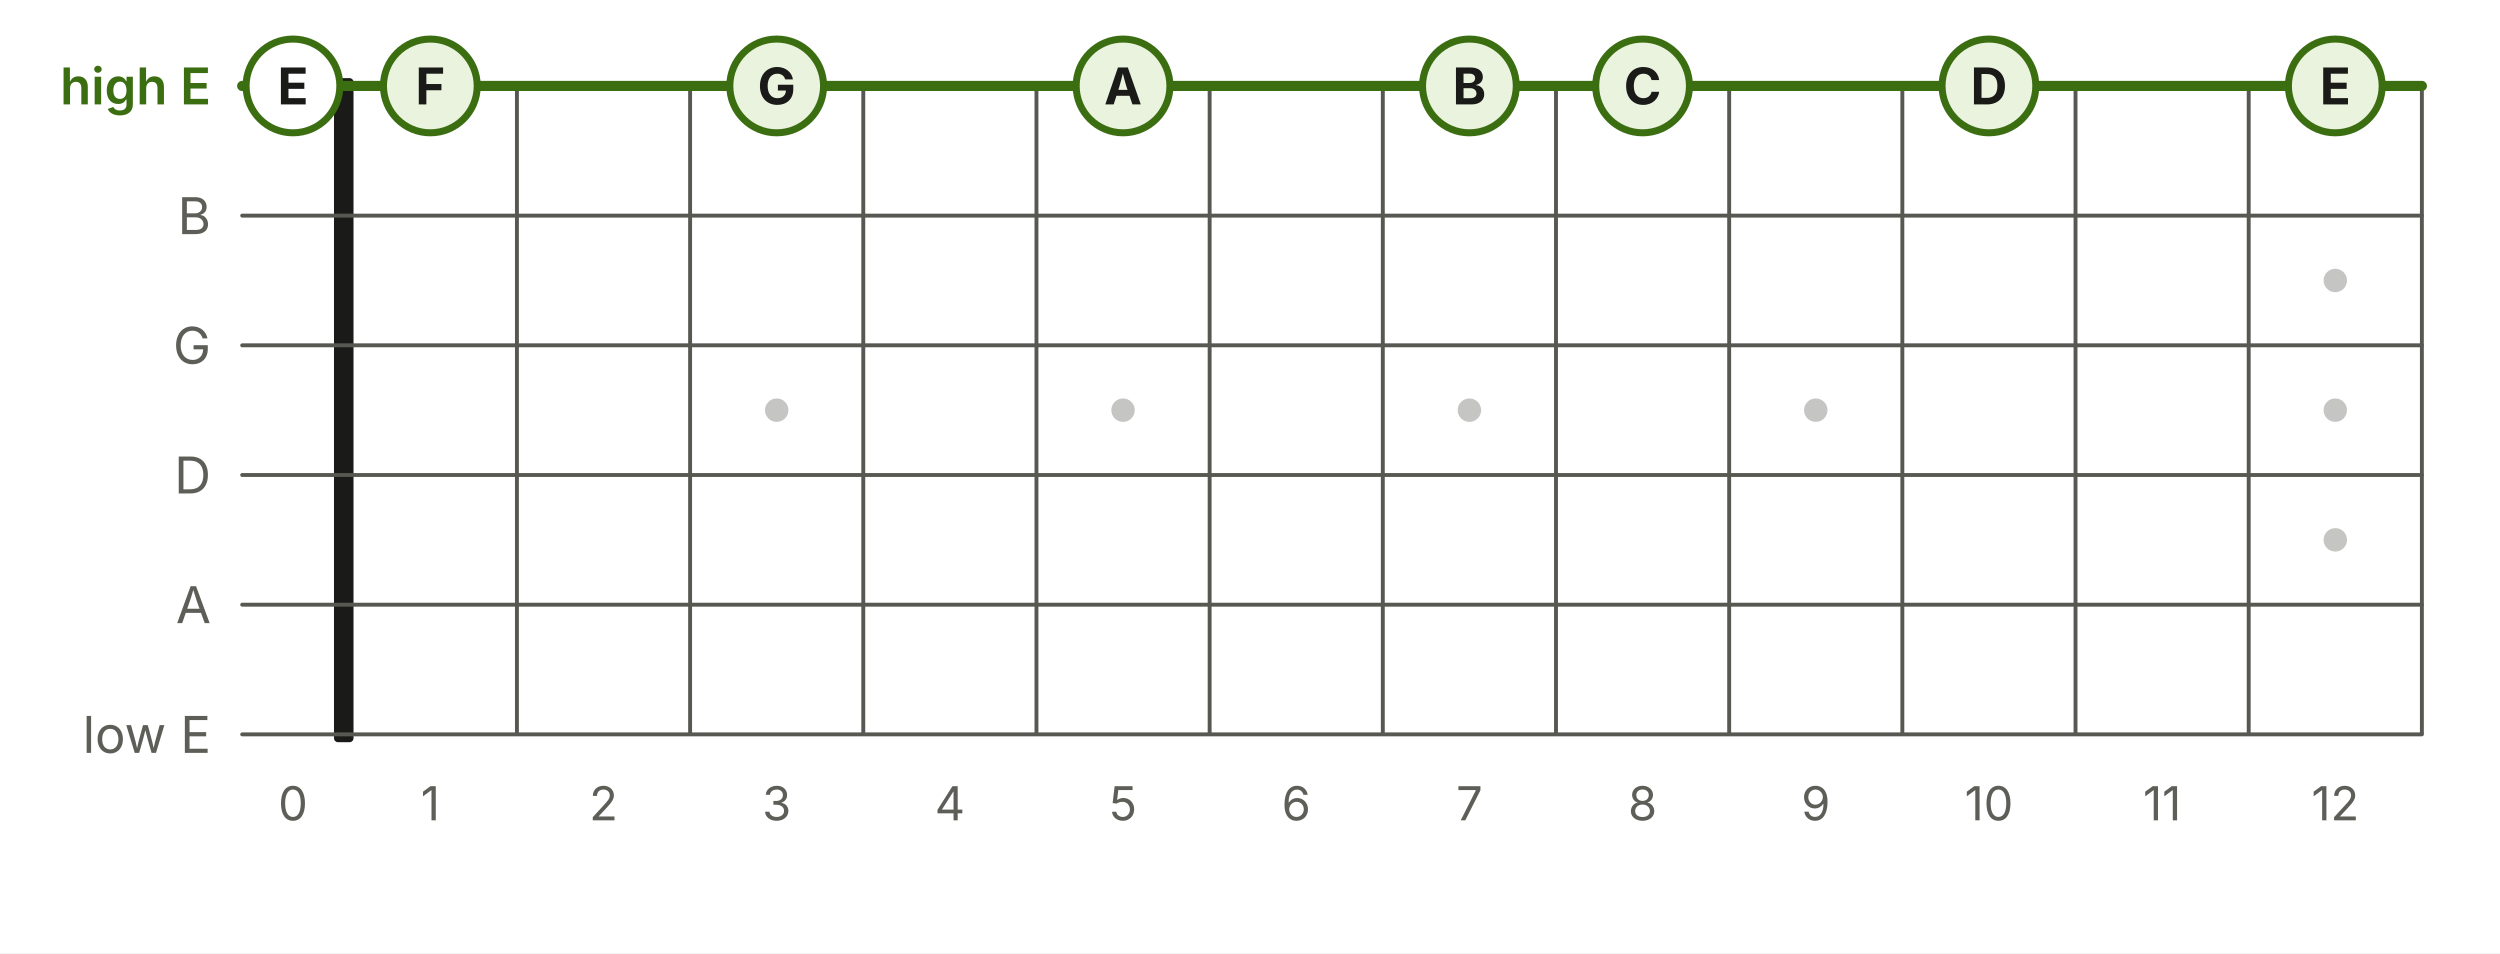
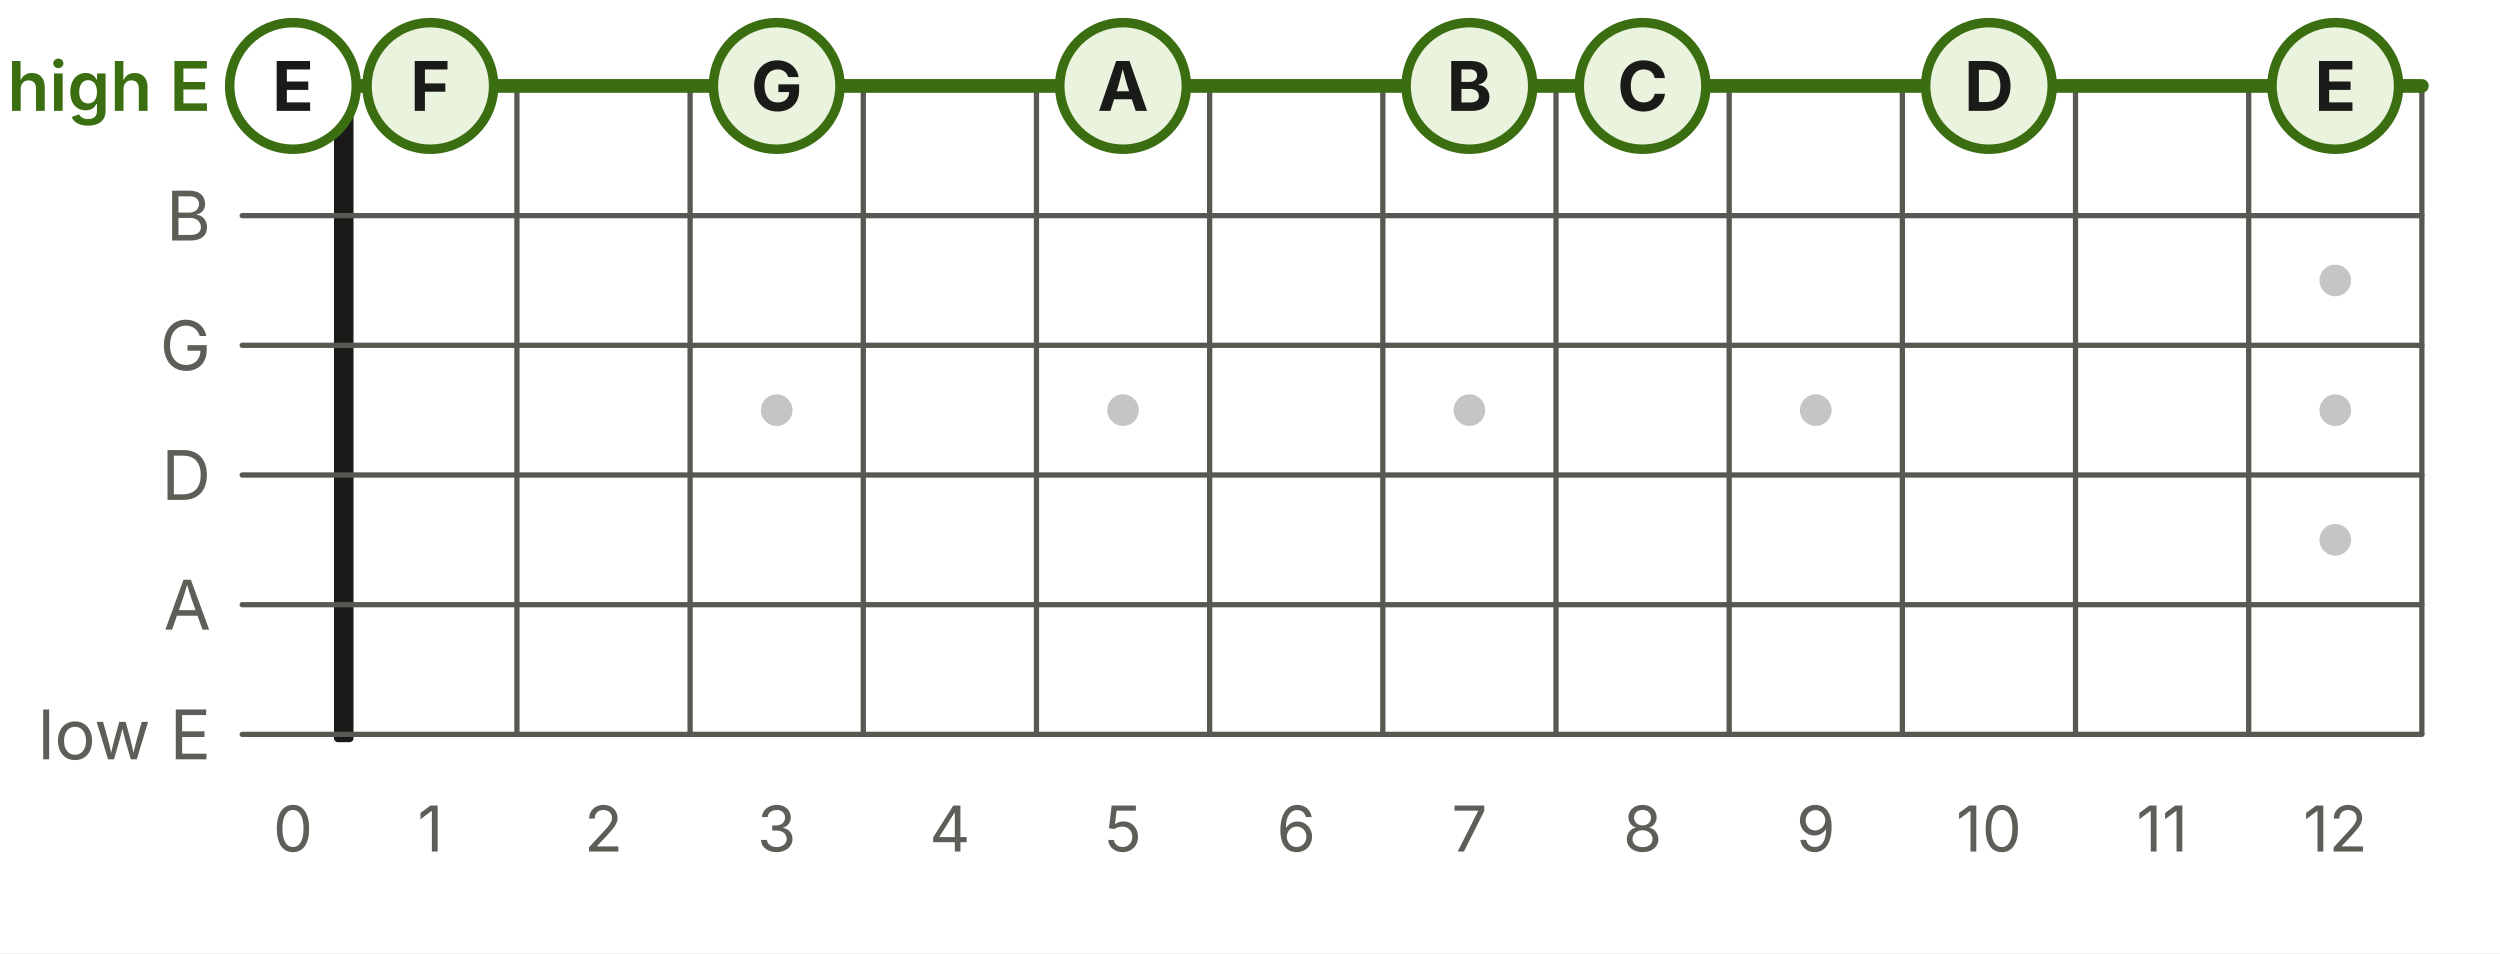
<svg xmlns="http://www.w3.org/2000/svg" width="2560" height="976" viewBox="0 0 640 244" font-family="Calibri,-apple-system,BlinkMacSystemFont,'Segoe UI',sans-serif">
  <rect width="640" height="244" fill="#ffffff" />
-   <circle cx="198.833" cy="105" r="3" fill="#585852" opacity="0.35" />
-   <circle cx="287.5" cy="105" r="3" fill="#585852" opacity="0.35" />
-   <circle cx="376.167" cy="105" r="3" fill="#585852" opacity="0.35" />
-   <circle cx="464.833" cy="105" r="3" fill="#585852" opacity="0.35" />
-   <circle cx="597.833" cy="105" r="3" fill="#585852" opacity="0.35" />
-   <circle cx="597.833" cy="71.8" r="3" fill="#585852" opacity="0.35" />
-   <circle cx="597.833" cy="138.2" r="3" fill="#585852" opacity="0.35" />
-   <line x1="132.333" y1="22" x2="132.333" y2="188" stroke="#585852" stroke-width="1" />
-   <line x1="176.667" y1="22" x2="176.667" y2="188" stroke="#585852" stroke-width="1" />
-   <line x1="221" y1="22" x2="221" y2="188" stroke="#585852" stroke-width="1" />
-   <line x1="265.333" y1="22" x2="265.333" y2="188" stroke="#585852" stroke-width="1" />
-   <line x1="309.667" y1="22" x2="309.667" y2="188" stroke="#585852" stroke-width="1" />
-   <line x1="354" y1="22" x2="354" y2="188" stroke="#585852" stroke-width="1" />
-   <line x1="398.333" y1="22" x2="398.333" y2="188" stroke="#585852" stroke-width="1" />
-   <line x1="442.667" y1="22" x2="442.667" y2="188" stroke="#585852" stroke-width="1" />
-   <line x1="487" y1="22" x2="487" y2="188" stroke="#585852" stroke-width="1" />
-   <line x1="531.333" y1="22" x2="531.333" y2="188" stroke="#585852" stroke-width="1" />
-   <line x1="575.667" y1="22" x2="575.667" y2="188" stroke="#585852" stroke-width="1" />
-   <line x1="620" y1="22" x2="620" y2="188" stroke="#585852" stroke-width="1" />
+   <circle cx="198.833" cy="105" r="4.05" fill="#585852" opacity="0.35" />
+   <circle cx="287.5" cy="105" r="4.05" fill="#585852" opacity="0.35" />
+   <circle cx="376.167" cy="105" r="4.05" fill="#585852" opacity="0.35" />
+   <circle cx="464.833" cy="105" r="4.05" fill="#585852" opacity="0.35" />
+   <circle cx="597.833" cy="105" r="4.05" fill="#585852" opacity="0.35" />
+   <circle cx="597.833" cy="71.8" r="4.05" fill="#585852" opacity="0.35" />
+   <circle cx="597.833" cy="138.2" r="4.05" fill="#585852" opacity="0.35" />
+   <line x1="132.333" y1="22" x2="132.333" y2="188" stroke="#585852" stroke-width="1.35" />
+   <line x1="176.667" y1="22" x2="176.667" y2="188" stroke="#585852" stroke-width="1.35" />
+   <line x1="221" y1="22" x2="221" y2="188" stroke="#585852" stroke-width="1.35" />
+   <line x1="265.333" y1="22" x2="265.333" y2="188" stroke="#585852" stroke-width="1.35" />
+   <line x1="309.667" y1="22" x2="309.667" y2="188" stroke="#585852" stroke-width="1.35" />
+   <line x1="354" y1="22" x2="354" y2="188" stroke="#585852" stroke-width="1.35" />
+   <line x1="398.333" y1="22" x2="398.333" y2="188" stroke="#585852" stroke-width="1.35" />
+   <line x1="442.667" y1="22" x2="442.667" y2="188" stroke="#585852" stroke-width="1.35" />
+   <line x1="487" y1="22" x2="487" y2="188" stroke="#585852" stroke-width="1.35" />
+   <line x1="531.333" y1="22" x2="531.333" y2="188" stroke="#585852" stroke-width="1.35" />
+   <line x1="575.667" y1="22" x2="575.667" y2="188" stroke="#585852" stroke-width="1.35" />
+   <line x1="620" y1="22" x2="620" y2="188" stroke="#585852" stroke-width="1.35" />
  <rect x="85.5" y="20" width="5" height="170" fill="#1a1a18" rx="1" />
-   <line x1="62" y1="22" x2="620" y2="22" stroke="#3b6d11" stroke-width="2.6" stroke-linecap="round" />
-   <text x="54" y="22" text-anchor="end" dominant-baseline="central" font-size="13" font-weight="600" fill="#3b6d11">high E</text>
-   <line x1="62" y1="55.2" x2="620" y2="55.2" stroke="#585852" stroke-width="1" stroke-linecap="round" />
-   <text x="54" y="55.2" text-anchor="end" dominant-baseline="central" font-size="13" font-weight="400" fill="#5e5e58">B</text>
-   <line x1="62" y1="88.4" x2="620" y2="88.4" stroke="#585852" stroke-width="1" stroke-linecap="round" />
-   <text x="54" y="88.4" text-anchor="end" dominant-baseline="central" font-size="13" font-weight="400" fill="#5e5e58">G</text>
-   <line x1="62" y1="121.6" x2="620" y2="121.6" stroke="#585852" stroke-width="1" stroke-linecap="round" />
-   <text x="54" y="121.6" text-anchor="end" dominant-baseline="central" font-size="13" font-weight="400" fill="#5e5e58">D</text>
-   <line x1="62" y1="154.8" x2="620" y2="154.8" stroke="#585852" stroke-width="1" stroke-linecap="round" />
-   <text x="54" y="154.8" text-anchor="end" dominant-baseline="central" font-size="13" font-weight="400" fill="#5e5e58">A</text>
-   <line x1="62" y1="188" x2="620" y2="188" stroke="#585852" stroke-width="1" stroke-linecap="round" />
-   <text x="54" y="188" text-anchor="end" dominant-baseline="central" font-size="13" font-weight="400" fill="#5e5e58">low E</text>
-   <circle cx="75" cy="22" r="12" fill="#ffffff" stroke="#3b6d11" stroke-width="1.8" />
-   <circle cx="110.167" cy="22" r="12" fill="#eaf3de" stroke="#3b6d11" stroke-width="1.8" />
-   <circle cx="198.833" cy="22" r="12" fill="#eaf3de" stroke="#3b6d11" stroke-width="1.8" />
-   <circle cx="287.5" cy="22" r="12" fill="#eaf3de" stroke="#3b6d11" stroke-width="1.8" />
-   <circle cx="376.167" cy="22" r="12" fill="#eaf3de" stroke="#3b6d11" stroke-width="1.8" />
-   <circle cx="420.5" cy="22" r="12" fill="#eaf3de" stroke="#3b6d11" stroke-width="1.8" />
-   <circle cx="509.167" cy="22" r="12" fill="#eaf3de" stroke="#3b6d11" stroke-width="1.8" />
-   <circle cx="597.833" cy="22" r="12" fill="#eaf3de" stroke="#3b6d11" stroke-width="1.8" />
-   <g font-size="13" font-weight="700" fill="#1a1a18" text-anchor="middle" dominant-baseline="central">
+   <line x1="62" y1="22" x2="620" y2="22" stroke="#3b6d11" stroke-width="3.51" stroke-linecap="round" />
+   <text x="54" y="22" text-anchor="end" dominant-baseline="central" font-size="17.55" font-weight="600" fill="#3b6d11">high E</text>
+   <line x1="62" y1="55.2" x2="620" y2="55.2" stroke="#585852" stroke-width="1.35" stroke-linecap="round" />
+   <text x="54" y="55.2" text-anchor="end" dominant-baseline="central" font-size="17.55" font-weight="400" fill="#5e5e58">B</text>
+   <line x1="62" y1="88.4" x2="620" y2="88.4" stroke="#585852" stroke-width="1.35" stroke-linecap="round" />
+   <text x="54" y="88.4" text-anchor="end" dominant-baseline="central" font-size="17.55" font-weight="400" fill="#5e5e58">G</text>
+   <line x1="62" y1="121.6" x2="620" y2="121.6" stroke="#585852" stroke-width="1.35" stroke-linecap="round" />
+   <text x="54" y="121.6" text-anchor="end" dominant-baseline="central" font-size="17.55" font-weight="400" fill="#5e5e58">D</text>
+   <line x1="62" y1="154.8" x2="620" y2="154.8" stroke="#585852" stroke-width="1.35" stroke-linecap="round" />
+   <text x="54" y="154.8" text-anchor="end" dominant-baseline="central" font-size="17.55" font-weight="400" fill="#5e5e58">A</text>
+   <line x1="62" y1="188" x2="620" y2="188" stroke="#585852" stroke-width="1.35" stroke-linecap="round" />
+   <text x="54" y="188" text-anchor="end" dominant-baseline="central" font-size="17.55" font-weight="400" fill="#5e5e58">low E</text>
+   <circle cx="75" cy="22" r="16.2" fill="#ffffff" stroke="#3b6d11" stroke-width="2.43" />
+   <circle cx="110.167" cy="22" r="16.2" fill="#eaf3de" stroke="#3b6d11" stroke-width="2.43" />
+   <circle cx="198.833" cy="22" r="16.2" fill="#eaf3de" stroke="#3b6d11" stroke-width="2.43" />
+   <circle cx="287.5" cy="22" r="16.2" fill="#eaf3de" stroke="#3b6d11" stroke-width="2.43" />
+   <circle cx="376.167" cy="22" r="16.2" fill="#eaf3de" stroke="#3b6d11" stroke-width="2.43" />
+   <circle cx="420.5" cy="22" r="16.2" fill="#eaf3de" stroke="#3b6d11" stroke-width="2.43" />
+   <circle cx="509.167" cy="22" r="16.2" fill="#eaf3de" stroke="#3b6d11" stroke-width="2.43" />
+   <circle cx="597.833" cy="22" r="16.2" fill="#eaf3de" stroke="#3b6d11" stroke-width="2.43" />
+   <g font-size="17.55" font-weight="700" fill="#1a1a18" text-anchor="middle" dominant-baseline="central">
    <text x="75" y="22">E</text>
    <text x="110.167" y="22">F</text>
    <text x="198.833" y="22">G</text>
    <text x="287.5" y="22">A</text>
    <text x="376.167" y="22">B</text>
    <text x="420.5" y="22">C</text>
    <text x="509.167" y="22">D</text>
    <text x="597.833" y="22">E</text>
  </g>
-   <g font-size="12" fill="#5e5e58" text-anchor="middle">
-     <text x="75" y="210">0</text>
-     <text x="110.167" y="210">1</text>
-     <text x="154.5" y="210">2</text>
-     <text x="198.833" y="210">3</text>
-     <text x="243.167" y="210">4</text>
-     <text x="287.5" y="210">5</text>
-     <text x="331.833" y="210">6</text>
-     <text x="376.167" y="210">7</text>
-     <text x="420.5" y="210">8</text>
-     <text x="464.833" y="210">9</text>
-     <text x="509.167" y="210">10</text>
-     <text x="553.5" y="210">11</text>
-     <text x="597.833" y="210">12</text>
+   <g font-size="16.2" fill="#5e5e58" text-anchor="middle">
+     <text x="75" y="218">0</text>
+     <text x="110.167" y="218">1</text>
+     <text x="154.5" y="218">2</text>
+     <text x="198.833" y="218">3</text>
+     <text x="243.167" y="218">4</text>
+     <text x="287.5" y="218">5</text>
+     <text x="331.833" y="218">6</text>
+     <text x="376.167" y="218">7</text>
+     <text x="420.5" y="218">8</text>
+     <text x="464.833" y="218">9</text>
+     <text x="509.167" y="218">10</text>
+     <text x="553.5" y="218">11</text>
+     <text x="597.833" y="218">12</text>
  </g>
</svg>
